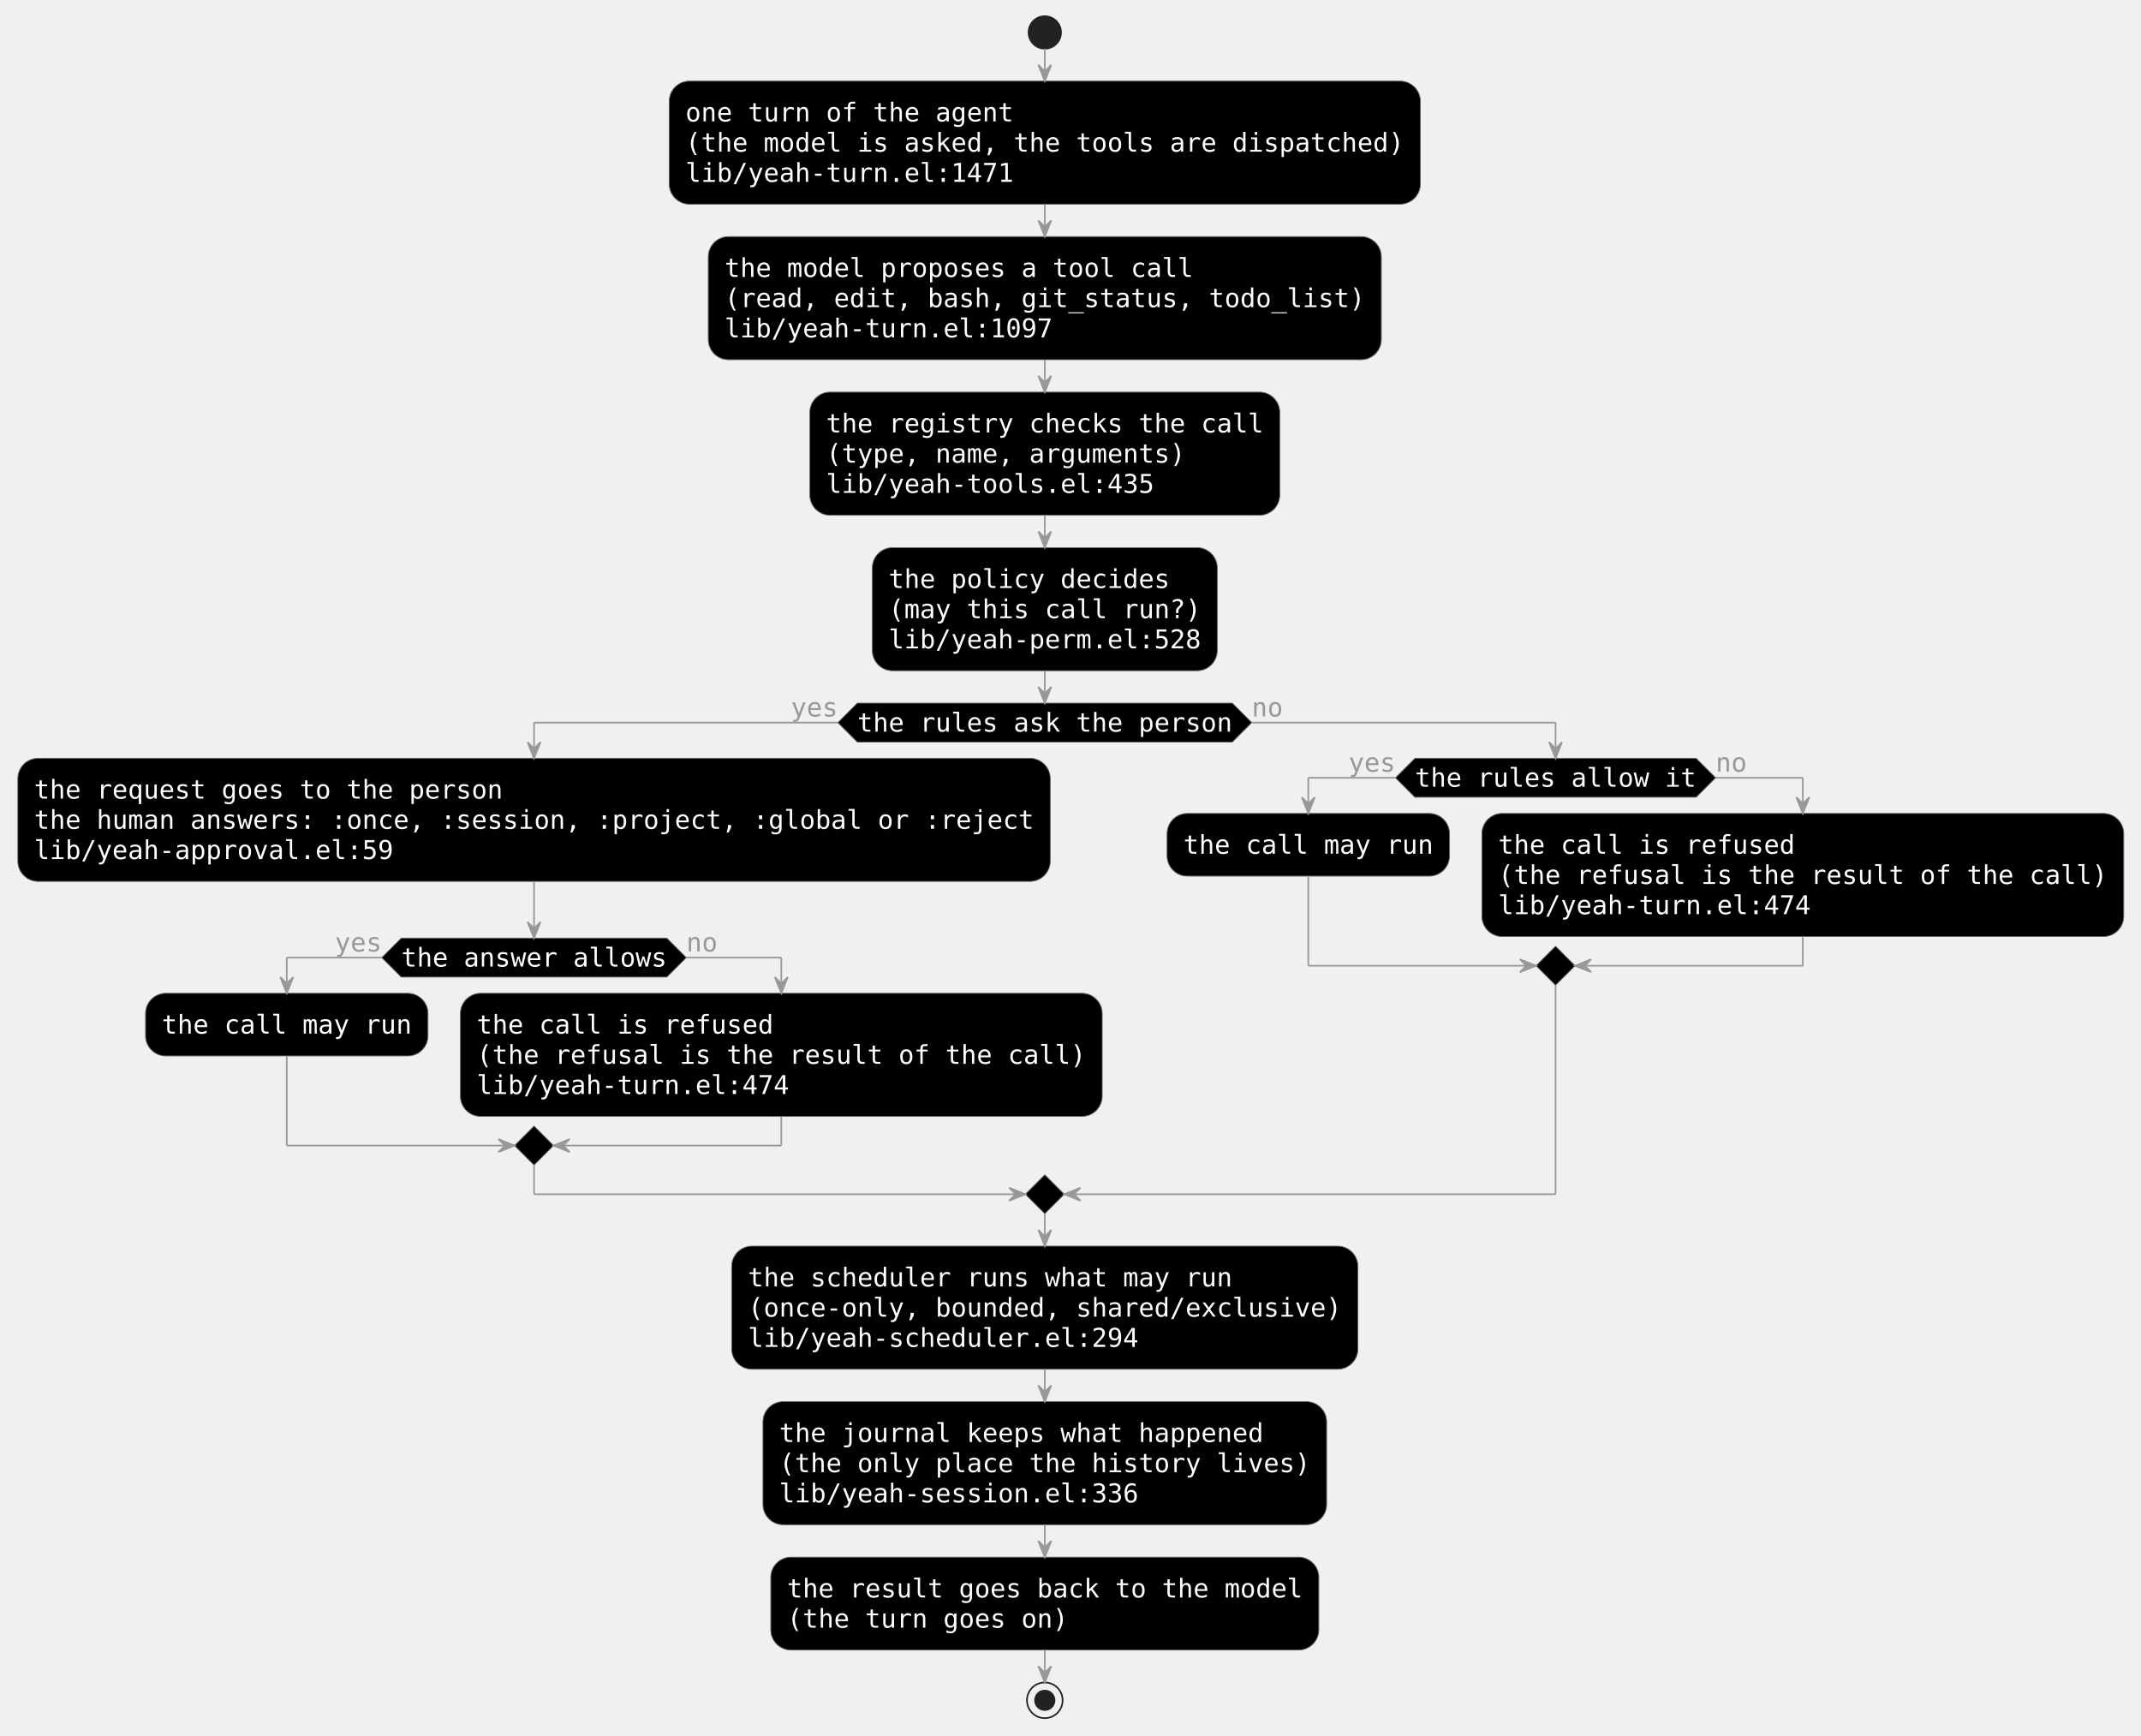
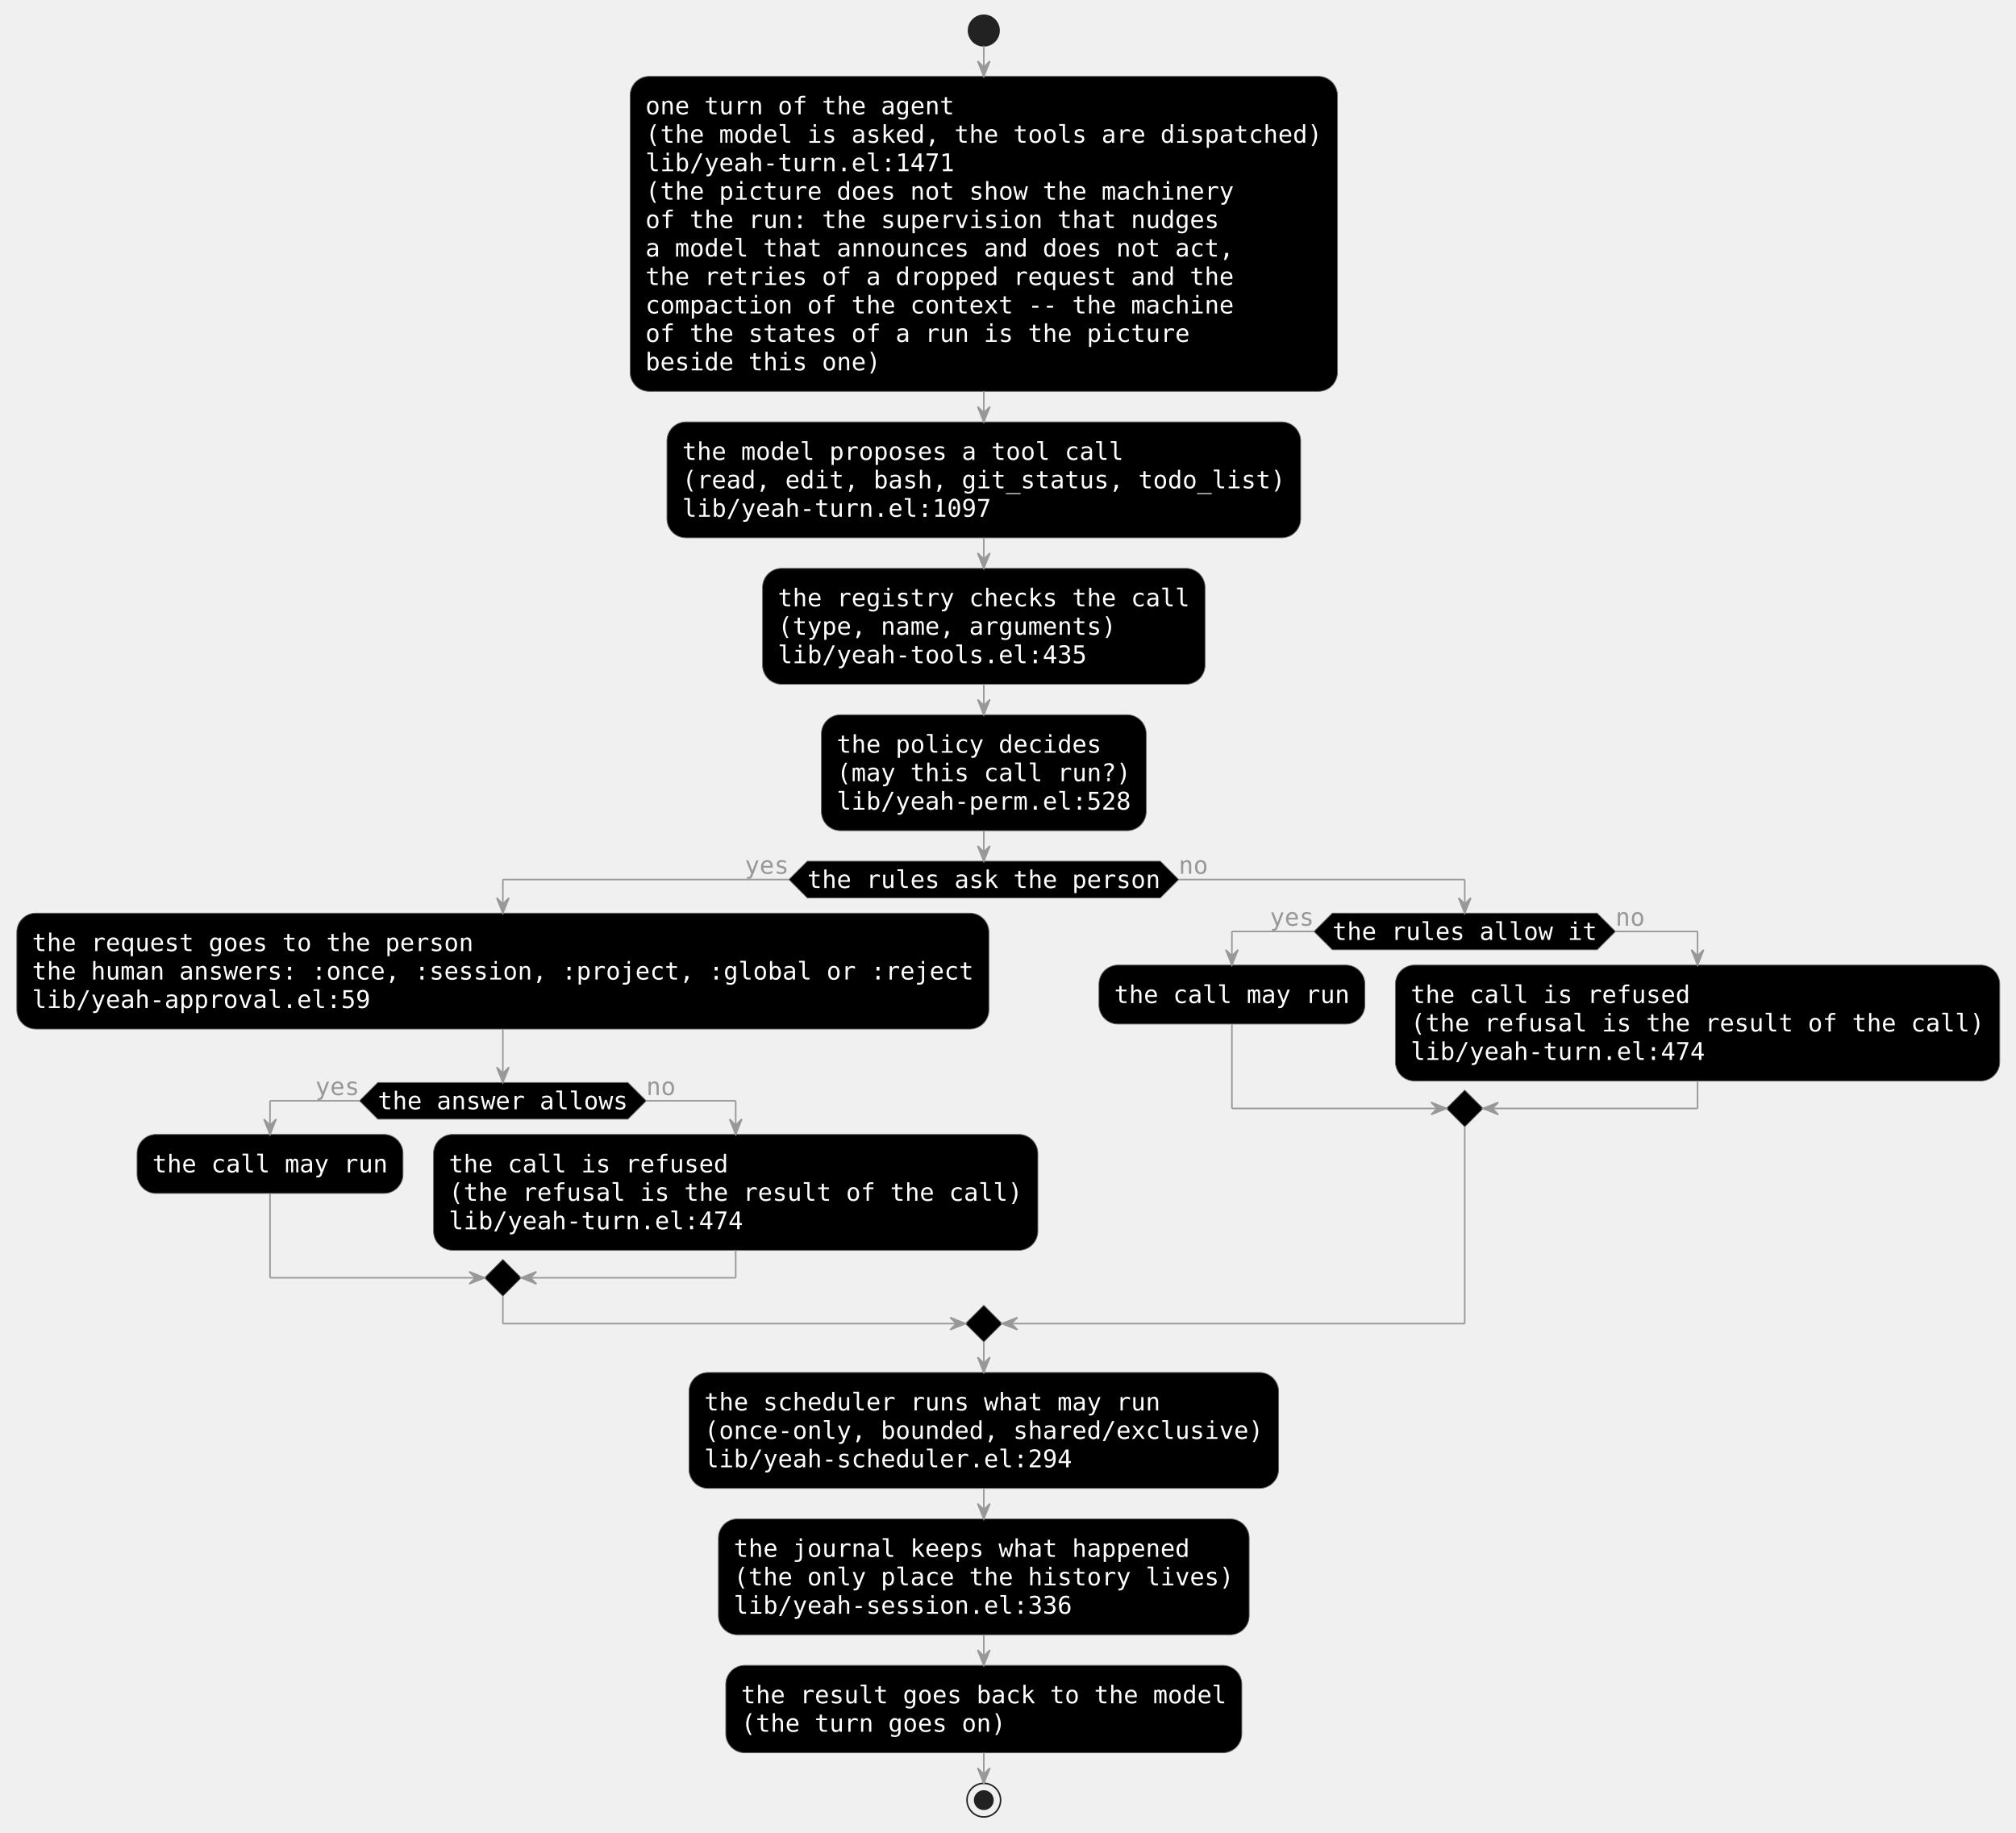
- <svg xmlns="http://www.w3.org/2000/svg" contentStyleType="text/css" data-diagram-type="ACTIVITY" height="1070px" preserveAspectRatio="none" style="width:1320px;height:1070px;background:#000000;" version="1.1" viewBox="0 0 1320 1070" width="1320px" zoomAndPan="magnify">
+ <svg xmlns="http://www.w3.org/2000/svg" contentStyleType="text/css" data-diagram-type="ACTIVITY" height="1200px" preserveAspectRatio="none" style="width:1320px;height:1200px;background:#000000;" version="1.1" viewBox="0 0 1320 1200" width="1320px" zoomAndPan="magnify">
  <defs />
  <g>
    <ellipse cx="644.152" cy="20" fill="#222222" rx="10" ry="10" style="stroke:#222222;stroke-width:1;" />
-     <rect fill="#000000" height="75.875" rx="12.5" ry="12.5" style="stroke:#646464;stroke-width:0.5;" width="463.109" x="412.598" y="50" />
+     <rect fill="#000000" height="206.25" rx="12.5" ry="12.5" style="stroke:#646464;stroke-width:0.5;" width="463.109" x="412.598" y="50" />
    <text fill="#FFFFFF" font-family="'DejaVu Sans Mono'" font-size="16" lengthAdjust="spacing" textLength="202.289" x="422.598" y="74.852">one turn of the agent</text>
    <text fill="#FFFFFF" font-family="'DejaVu Sans Mono'" font-size="16" lengthAdjust="spacing" textLength="443.109" x="422.598" y="93.477">(the model is asked, the tools are dispatched)</text>
    <text fill="#FFFFFF" font-family="'DejaVu Sans Mono'" font-size="16" lengthAdjust="spacing" textLength="202.289" x="422.598" y="112.102">lib/yeah-turn.el:1471</text>
-     <rect fill="#000000" height="75.875" rx="12.5" ry="12.5" style="stroke:#646464;stroke-width:0.5;" width="414.945" x="436.68" y="145.875" />
-     <text fill="#FFFFFF" font-family="'DejaVu Sans Mono'" font-size="16" lengthAdjust="spacing" textLength="288.984" x="446.68" y="170.727">the model proposes a tool call</text>
-     <text fill="#FFFFFF" font-family="'DejaVu Sans Mono'" font-size="16" lengthAdjust="spacing" textLength="394.945" x="446.68" y="189.352">(read, edit, bash, git_status, todo_list)</text>
-     <text fill="#FFFFFF" font-family="'DejaVu Sans Mono'" font-size="16" lengthAdjust="spacing" textLength="202.289" x="446.68" y="207.977">lib/yeah-turn.el:1097</text>
-     <rect fill="#000000" height="75.875" rx="12.5" ry="12.5" style="stroke:#646464;stroke-width:0.5;" width="289.719" x="499.293" y="241.75" />
-     <text fill="#FFFFFF" font-family="'DejaVu Sans Mono'" font-size="16" lengthAdjust="spacing" textLength="269.719" x="509.293" y="266.602">the registry checks the call</text>
-     <text fill="#FFFFFF" font-family="'DejaVu Sans Mono'" font-size="16" lengthAdjust="spacing" textLength="221.555" x="509.293" y="285.227">(type, name, arguments)</text>
-     <text fill="#FFFFFF" font-family="'DejaVu Sans Mono'" font-size="16" lengthAdjust="spacing" textLength="202.289" x="509.293" y="303.852">lib/yeah-tools.el:435</text>
-     <rect fill="#000000" height="75.875" rx="12.5" ry="12.5" style="stroke:#646464;stroke-width:0.5;" width="212.656" x="537.824" y="337.625" />
-     <text fill="#FFFFFF" font-family="'DejaVu Sans Mono'" font-size="16" lengthAdjust="spacing" textLength="173.391" x="547.824" y="362.477">the policy decides</text>
-     <text fill="#FFFFFF" font-family="'DejaVu Sans Mono'" font-size="16" lengthAdjust="spacing" textLength="192.656" x="547.824" y="381.102">(may this call run?)</text>
-     <text fill="#FFFFFF" font-family="'DejaVu Sans Mono'" font-size="16" lengthAdjust="spacing" textLength="192.656" x="547.824" y="399.727">lib/yeah-perm.el:528</text>
-     <polygon fill="#000000" points="528.559,433.5,759.746,433.5,771.746,445.5,759.746,457.5,528.559,457.5,516.559,445.5,528.559,433.5" style="stroke:#646464;stroke-width:0.5;" />
-     <text fill="#FFFFFF" font-family="'DejaVu Sans Mono'" font-size="16" lengthAdjust="spacing" textLength="231.188" x="528.559" y="451.039">the rules ask the person</text>
-     <text fill="#989898" font-family="'DejaVu Sans Mono'" font-size="16" lengthAdjust="spacing" textLength="28.898" x="487.66" y="441.727">yes</text>
-     <text fill="#989898" font-family="'DejaVu Sans Mono'" font-size="16" lengthAdjust="spacing" textLength="19.266" x="771.746" y="441.727">no</text>
-     <rect fill="#000000" height="75.875" rx="12.5" ry="12.5" style="stroke:#646464;stroke-width:0.5;" width="636.5" x="11" y="467.5" />
-     <text fill="#FFFFFF" font-family="'DejaVu Sans Mono'" font-size="16" lengthAdjust="spacing" textLength="288.984" x="21" y="492.352">the request goes to the person</text>
-     <text fill="#FFFFFF" font-family="'DejaVu Sans Mono'" font-size="16" lengthAdjust="spacing" textLength="616.5" x="21" y="510.977">the human answers: :once, :session, :project, :global or :reject</text>
-     <text fill="#FFFFFF" font-family="'DejaVu Sans Mono'" font-size="16" lengthAdjust="spacing" textLength="221.555" x="21" y="529.602">lib/yeah-approval.el:59</text>
-     <polygon fill="#000000" points="247.371,578.375,411.129,578.375,423.129,590.375,411.129,602.375,247.371,602.375,235.371,590.375,247.371,578.375" style="stroke:#646464;stroke-width:0.5;" />
-     <text fill="#FFFFFF" font-family="'DejaVu Sans Mono'" font-size="16" lengthAdjust="spacing" textLength="163.758" x="247.371" y="595.914">the answer allows</text>
-     <text fill="#989898" font-family="'DejaVu Sans Mono'" font-size="16" lengthAdjust="spacing" textLength="28.898" x="206.473" y="586.602">yes</text>
-     <text fill="#989898" font-family="'DejaVu Sans Mono'" font-size="16" lengthAdjust="spacing" textLength="19.266" x="423.129" y="586.602">no</text>
-     <rect fill="#000000" height="38.625" rx="12.5" ry="12.5" style="stroke:#646464;stroke-width:0.5;" width="174.125" x="89.736" y="612.375" />
-     <text fill="#FFFFFF" font-family="'DejaVu Sans Mono'" font-size="16" lengthAdjust="spacing" textLength="154.125" x="99.736" y="637.227">the call may run</text>
-     <rect fill="#000000" height="75.875" rx="12.5" ry="12.5" style="stroke:#646464;stroke-width:0.5;" width="395.68" x="283.861" y="612.375" />
-     <text fill="#FFFFFF" font-family="'DejaVu Sans Mono'" font-size="16" lengthAdjust="spacing" textLength="183.023" x="293.861" y="637.227">the call is refused</text>
-     <text fill="#FFFFFF" font-family="'DejaVu Sans Mono'" font-size="16" lengthAdjust="spacing" textLength="375.68" x="293.861" y="655.852">(the refusal is the result of the call)</text>
-     <text fill="#FFFFFF" font-family="'DejaVu Sans Mono'" font-size="16" lengthAdjust="spacing" textLength="192.656" x="293.861" y="674.477">lib/yeah-turn.el:474</text>
-     <polygon fill="#000000" points="329.25,694.25,341.25,706.25,329.25,718.25,317.25,706.25,329.25,694.25" style="stroke:#646464;stroke-width:0.5;" />
-     <polygon fill="#000000" points="872.359,467.5,1045.75,467.5,1057.75,479.5,1045.75,491.5,872.359,491.5,860.359,479.5,872.359,467.5" style="stroke:#646464;stroke-width:0.5;" />
-     <text fill="#FFFFFF" font-family="'DejaVu Sans Mono'" font-size="16" lengthAdjust="spacing" textLength="173.391" x="872.359" y="485.039">the rules allow it</text>
-     <text fill="#989898" font-family="'DejaVu Sans Mono'" font-size="16" lengthAdjust="spacing" textLength="28.898" x="831.461" y="475.727">yes</text>
-     <text fill="#989898" font-family="'DejaVu Sans Mono'" font-size="16" lengthAdjust="spacing" textLength="19.266" x="1057.75" y="475.727">no</text>
-     <rect fill="#000000" height="38.625" rx="12.5" ry="12.5" style="stroke:#646464;stroke-width:0.5;" width="174.125" x="719.541" y="501.5" />
-     <text fill="#FFFFFF" font-family="'DejaVu Sans Mono'" font-size="16" lengthAdjust="spacing" textLength="154.125" x="729.541" y="526.352">the call may run</text>
-     <rect fill="#000000" height="75.875" rx="12.5" ry="12.5" style="stroke:#646464;stroke-width:0.5;" width="395.68" x="913.666" y="501.5" />
-     <text fill="#FFFFFF" font-family="'DejaVu Sans Mono'" font-size="16" lengthAdjust="spacing" textLength="183.023" x="923.666" y="526.352">the call is refused</text>
-     <text fill="#FFFFFF" font-family="'DejaVu Sans Mono'" font-size="16" lengthAdjust="spacing" textLength="375.68" x="923.666" y="544.977">(the refusal is the result of the call)</text>
-     <text fill="#FFFFFF" font-family="'DejaVu Sans Mono'" font-size="16" lengthAdjust="spacing" textLength="192.656" x="923.666" y="563.602">lib/yeah-turn.el:474</text>
-     <polygon fill="#000000" points="959.055,583.375,971.055,595.375,959.055,607.375,947.055,595.375,959.055,583.375" style="stroke:#646464;stroke-width:0.5;" />
-     <polygon fill="#000000" points="644.152,724.25,656.152,736.25,644.152,748.25,632.152,736.25,644.152,724.25" style="stroke:#646464;stroke-width:0.5;" />
-     <rect fill="#000000" height="75.875" rx="12.5" ry="12.5" style="stroke:#646464;stroke-width:0.5;" width="386.047" x="451.129" y="768.25" />
-     <text fill="#FFFFFF" font-family="'DejaVu Sans Mono'" font-size="16" lengthAdjust="spacing" textLength="298.617" x="461.129" y="793.102">the scheduler runs what may run</text>
-     <text fill="#FFFFFF" font-family="'DejaVu Sans Mono'" font-size="16" lengthAdjust="spacing" textLength="366.047" x="461.129" y="811.727">(once-only, bounded, shared/exclusive)</text>
-     <text fill="#FFFFFF" font-family="'DejaVu Sans Mono'" font-size="16" lengthAdjust="spacing" textLength="240.82" x="461.129" y="830.352">lib/yeah-scheduler.el:294</text>
-     <rect fill="#000000" height="75.875" rx="12.5" ry="12.5" style="stroke:#646464;stroke-width:0.5;" width="347.516" x="470.394" y="864.125" />
-     <text fill="#FFFFFF" font-family="'DejaVu Sans Mono'" font-size="16" lengthAdjust="spacing" textLength="298.617" x="480.394" y="888.977">the journal keeps what happened</text>
-     <text fill="#FFFFFF" font-family="'DejaVu Sans Mono'" font-size="16" lengthAdjust="spacing" textLength="327.516" x="480.394" y="907.602">(the only place the history lives)</text>
-     <text fill="#FFFFFF" font-family="'DejaVu Sans Mono'" font-size="16" lengthAdjust="spacing" textLength="221.555" x="480.394" y="926.227">lib/yeah-session.el:336</text>
-     <rect fill="#000000" height="57.25" rx="12.5" ry="12.5" style="stroke:#646464;stroke-width:0.5;" width="337.883" x="475.211" y="960" />
-     <text fill="#FFFFFF" font-family="'DejaVu Sans Mono'" font-size="16" lengthAdjust="spacing" textLength="317.883" x="485.211" y="984.852">the result goes back to the model</text>
-     <text fill="#FFFFFF" font-family="'DejaVu Sans Mono'" font-size="16" lengthAdjust="spacing" textLength="173.391" x="485.211" y="1003.477">(the turn goes on)</text>
-     <ellipse cx="644.152" cy="1048.25" fill="none" rx="11" ry="11" style="stroke:#222222;stroke-width:1;" />
-     <ellipse cx="644.152" cy="1048.25" fill="#222222" rx="6" ry="6" style="stroke:#222222;stroke-width:1;" />
+     <text fill="#FFFFFF" font-family="'DejaVu Sans Mono'" font-size="16" lengthAdjust="spacing" textLength="385.312" x="422.598" y="130.727">(the picture does not show the machinery</text>
+     <text fill="#FFFFFF" font-family="'DejaVu Sans Mono'" font-size="16" lengthAdjust="spacing" textLength="375.68" x="422.598" y="149.352">of the run: the supervision that nudges</text>
+     <text fill="#FFFFFF" font-family="'DejaVu Sans Mono'" font-size="16" lengthAdjust="spacing" textLength="385.312" x="422.598" y="167.977">a model that announces and does not act,</text>
+     <text fill="#FFFFFF" font-family="'DejaVu Sans Mono'" font-size="16" lengthAdjust="spacing" textLength="385.312" x="422.598" y="186.602">the retries of a dropped request and the</text>
+     <text fill="#FFFFFF" font-family="'DejaVu Sans Mono'" font-size="16" lengthAdjust="spacing" textLength="385.312" x="422.598" y="205.227">compaction of the context -- the machine</text>
+     <text fill="#FFFFFF" font-family="'DejaVu Sans Mono'" font-size="16" lengthAdjust="spacing" textLength="356.414" x="422.598" y="223.852">of the states of a run is the picture</text>
+     <text fill="#FFFFFF" font-family="'DejaVu Sans Mono'" font-size="16" lengthAdjust="spacing" textLength="154.125" x="422.598" y="242.477">beside this one)</text>
+     <rect fill="#000000" height="75.875" rx="12.5" ry="12.5" style="stroke:#646464;stroke-width:0.5;" width="414.945" x="436.68" y="276.25" />
+     <text fill="#FFFFFF" font-family="'DejaVu Sans Mono'" font-size="16" lengthAdjust="spacing" textLength="288.984" x="446.68" y="301.102">the model proposes a tool call</text>
+     <text fill="#FFFFFF" font-family="'DejaVu Sans Mono'" font-size="16" lengthAdjust="spacing" textLength="394.945" x="446.68" y="319.727">(read, edit, bash, git_status, todo_list)</text>
+     <text fill="#FFFFFF" font-family="'DejaVu Sans Mono'" font-size="16" lengthAdjust="spacing" textLength="202.289" x="446.68" y="338.352">lib/yeah-turn.el:1097</text>
+     <rect fill="#000000" height="75.875" rx="12.5" ry="12.5" style="stroke:#646464;stroke-width:0.5;" width="289.719" x="499.293" y="372.125" />
+     <text fill="#FFFFFF" font-family="'DejaVu Sans Mono'" font-size="16" lengthAdjust="spacing" textLength="269.719" x="509.293" y="396.977">the registry checks the call</text>
+     <text fill="#FFFFFF" font-family="'DejaVu Sans Mono'" font-size="16" lengthAdjust="spacing" textLength="221.555" x="509.293" y="415.602">(type, name, arguments)</text>
+     <text fill="#FFFFFF" font-family="'DejaVu Sans Mono'" font-size="16" lengthAdjust="spacing" textLength="202.289" x="509.293" y="434.227">lib/yeah-tools.el:435</text>
+     <rect fill="#000000" height="75.875" rx="12.5" ry="12.5" style="stroke:#646464;stroke-width:0.5;" width="212.656" x="537.824" y="468" />
+     <text fill="#FFFFFF" font-family="'DejaVu Sans Mono'" font-size="16" lengthAdjust="spacing" textLength="173.391" x="547.824" y="492.852">the policy decides</text>
+     <text fill="#FFFFFF" font-family="'DejaVu Sans Mono'" font-size="16" lengthAdjust="spacing" textLength="192.656" x="547.824" y="511.477">(may this call run?)</text>
+     <text fill="#FFFFFF" font-family="'DejaVu Sans Mono'" font-size="16" lengthAdjust="spacing" textLength="192.656" x="547.824" y="530.102">lib/yeah-perm.el:528</text>
+     <polygon fill="#000000" points="528.559,563.875,759.746,563.875,771.746,575.875,759.746,587.875,528.559,587.875,516.559,575.875,528.559,563.875" style="stroke:#646464;stroke-width:0.5;" />
+     <text fill="#FFFFFF" font-family="'DejaVu Sans Mono'" font-size="16" lengthAdjust="spacing" textLength="231.188" x="528.559" y="581.414">the rules ask the person</text>
+     <text fill="#989898" font-family="'DejaVu Sans Mono'" font-size="16" lengthAdjust="spacing" textLength="28.898" x="487.66" y="572.102">yes</text>
+     <text fill="#989898" font-family="'DejaVu Sans Mono'" font-size="16" lengthAdjust="spacing" textLength="19.266" x="771.746" y="572.102">no</text>
+     <rect fill="#000000" height="75.875" rx="12.5" ry="12.5" style="stroke:#646464;stroke-width:0.5;" width="636.5" x="11" y="597.875" />
+     <text fill="#FFFFFF" font-family="'DejaVu Sans Mono'" font-size="16" lengthAdjust="spacing" textLength="288.984" x="21" y="622.727">the request goes to the person</text>
+     <text fill="#FFFFFF" font-family="'DejaVu Sans Mono'" font-size="16" lengthAdjust="spacing" textLength="616.5" x="21" y="641.352">the human answers: :once, :session, :project, :global or :reject</text>
+     <text fill="#FFFFFF" font-family="'DejaVu Sans Mono'" font-size="16" lengthAdjust="spacing" textLength="221.555" x="21" y="659.977">lib/yeah-approval.el:59</text>
+     <polygon fill="#000000" points="247.371,708.75,411.129,708.75,423.129,720.75,411.129,732.75,247.371,732.75,235.371,720.75,247.371,708.75" style="stroke:#646464;stroke-width:0.5;" />
+     <text fill="#FFFFFF" font-family="'DejaVu Sans Mono'" font-size="16" lengthAdjust="spacing" textLength="163.758" x="247.371" y="726.289">the answer allows</text>
+     <text fill="#989898" font-family="'DejaVu Sans Mono'" font-size="16" lengthAdjust="spacing" textLength="28.898" x="206.473" y="716.977">yes</text>
+     <text fill="#989898" font-family="'DejaVu Sans Mono'" font-size="16" lengthAdjust="spacing" textLength="19.266" x="423.129" y="716.977">no</text>
+     <rect fill="#000000" height="38.625" rx="12.5" ry="12.5" style="stroke:#646464;stroke-width:0.5;" width="174.125" x="89.736" y="742.75" />
+     <text fill="#FFFFFF" font-family="'DejaVu Sans Mono'" font-size="16" lengthAdjust="spacing" textLength="154.125" x="99.736" y="767.602">the call may run</text>
+     <rect fill="#000000" height="75.875" rx="12.5" ry="12.5" style="stroke:#646464;stroke-width:0.5;" width="395.68" x="283.861" y="742.75" />
+     <text fill="#FFFFFF" font-family="'DejaVu Sans Mono'" font-size="16" lengthAdjust="spacing" textLength="183.023" x="293.861" y="767.602">the call is refused</text>
+     <text fill="#FFFFFF" font-family="'DejaVu Sans Mono'" font-size="16" lengthAdjust="spacing" textLength="375.68" x="293.861" y="786.227">(the refusal is the result of the call)</text>
+     <text fill="#FFFFFF" font-family="'DejaVu Sans Mono'" font-size="16" lengthAdjust="spacing" textLength="192.656" x="293.861" y="804.852">lib/yeah-turn.el:474</text>
+     <polygon fill="#000000" points="329.25,824.625,341.25,836.625,329.25,848.625,317.25,836.625,329.25,824.625" style="stroke:#646464;stroke-width:0.5;" />
+     <polygon fill="#000000" points="872.359,597.875,1045.75,597.875,1057.75,609.875,1045.75,621.875,872.359,621.875,860.359,609.875,872.359,597.875" style="stroke:#646464;stroke-width:0.5;" />
+     <text fill="#FFFFFF" font-family="'DejaVu Sans Mono'" font-size="16" lengthAdjust="spacing" textLength="173.391" x="872.359" y="615.414">the rules allow it</text>
+     <text fill="#989898" font-family="'DejaVu Sans Mono'" font-size="16" lengthAdjust="spacing" textLength="28.898" x="831.461" y="606.102">yes</text>
+     <text fill="#989898" font-family="'DejaVu Sans Mono'" font-size="16" lengthAdjust="spacing" textLength="19.266" x="1057.75" y="606.102">no</text>
+     <rect fill="#000000" height="38.625" rx="12.5" ry="12.5" style="stroke:#646464;stroke-width:0.5;" width="174.125" x="719.541" y="631.875" />
+     <text fill="#FFFFFF" font-family="'DejaVu Sans Mono'" font-size="16" lengthAdjust="spacing" textLength="154.125" x="729.541" y="656.727">the call may run</text>
+     <rect fill="#000000" height="75.875" rx="12.5" ry="12.5" style="stroke:#646464;stroke-width:0.5;" width="395.68" x="913.666" y="631.875" />
+     <text fill="#FFFFFF" font-family="'DejaVu Sans Mono'" font-size="16" lengthAdjust="spacing" textLength="183.023" x="923.666" y="656.727">the call is refused</text>
+     <text fill="#FFFFFF" font-family="'DejaVu Sans Mono'" font-size="16" lengthAdjust="spacing" textLength="375.68" x="923.666" y="675.352">(the refusal is the result of the call)</text>
+     <text fill="#FFFFFF" font-family="'DejaVu Sans Mono'" font-size="16" lengthAdjust="spacing" textLength="192.656" x="923.666" y="693.977">lib/yeah-turn.el:474</text>
+     <polygon fill="#000000" points="959.055,713.75,971.055,725.75,959.055,737.75,947.055,725.75,959.055,713.75" style="stroke:#646464;stroke-width:0.5;" />
+     <polygon fill="#000000" points="644.152,854.625,656.152,866.625,644.152,878.625,632.152,866.625,644.152,854.625" style="stroke:#646464;stroke-width:0.5;" />
+     <rect fill="#000000" height="75.875" rx="12.5" ry="12.5" style="stroke:#646464;stroke-width:0.5;" width="386.047" x="451.129" y="898.625" />
+     <text fill="#FFFFFF" font-family="'DejaVu Sans Mono'" font-size="16" lengthAdjust="spacing" textLength="298.617" x="461.129" y="923.477">the scheduler runs what may run</text>
+     <text fill="#FFFFFF" font-family="'DejaVu Sans Mono'" font-size="16" lengthAdjust="spacing" textLength="366.047" x="461.129" y="942.102">(once-only, bounded, shared/exclusive)</text>
+     <text fill="#FFFFFF" font-family="'DejaVu Sans Mono'" font-size="16" lengthAdjust="spacing" textLength="240.82" x="461.129" y="960.727">lib/yeah-scheduler.el:294</text>
+     <rect fill="#000000" height="75.875" rx="12.5" ry="12.5" style="stroke:#646464;stroke-width:0.5;" width="347.516" x="470.394" y="994.5" />
+     <text fill="#FFFFFF" font-family="'DejaVu Sans Mono'" font-size="16" lengthAdjust="spacing" textLength="298.617" x="480.394" y="1019.352">the journal keeps what happened</text>
+     <text fill="#FFFFFF" font-family="'DejaVu Sans Mono'" font-size="16" lengthAdjust="spacing" textLength="327.516" x="480.394" y="1037.977">(the only place the history lives)</text>
+     <text fill="#FFFFFF" font-family="'DejaVu Sans Mono'" font-size="16" lengthAdjust="spacing" textLength="221.555" x="480.394" y="1056.602">lib/yeah-session.el:336</text>
+     <rect fill="#000000" height="57.25" rx="12.5" ry="12.5" style="stroke:#646464;stroke-width:0.5;" width="337.883" x="475.211" y="1090.375" />
+     <text fill="#FFFFFF" font-family="'DejaVu Sans Mono'" font-size="16" lengthAdjust="spacing" textLength="317.883" x="485.211" y="1115.227">the result goes back to the model</text>
+     <text fill="#FFFFFF" font-family="'DejaVu Sans Mono'" font-size="16" lengthAdjust="spacing" textLength="173.391" x="485.211" y="1133.852">(the turn goes on)</text>
+     <ellipse cx="644.152" cy="1178.625" fill="none" rx="11" ry="11" style="stroke:#222222;stroke-width:1;" />
+     <ellipse cx="644.152" cy="1178.625" fill="#222222" rx="6" ry="6" style="stroke:#222222;stroke-width:1;" />
    <line style="stroke:#989898;stroke-width:1;" x1="644.152" x2="644.152" y1="30" y2="50" />
    <polygon fill="#989898" points="640.152,40,644.152,50,648.152,40,644.152,44" style="stroke:#989898;stroke-width:1;" />
-     <line style="stroke:#989898;stroke-width:1;" x1="644.152" x2="644.152" y1="125.875" y2="145.875" />
-     <polygon fill="#989898" points="640.152,135.875,644.152,145.875,648.152,135.875,644.152,139.875" style="stroke:#989898;stroke-width:1;" />
-     <line style="stroke:#989898;stroke-width:1;" x1="644.152" x2="644.152" y1="221.75" y2="241.75" />
-     <polygon fill="#989898" points="640.152,231.75,644.152,241.75,648.152,231.75,644.152,235.75" style="stroke:#989898;stroke-width:1;" />
-     <line style="stroke:#989898;stroke-width:1;" x1="644.152" x2="644.152" y1="317.625" y2="337.625" />
-     <polygon fill="#989898" points="640.152,327.625,644.152,337.625,648.152,327.625,644.152,331.625" style="stroke:#989898;stroke-width:1;" />
-     <line style="stroke:#989898;stroke-width:1;" x1="235.371" x2="176.799" y1="590.375" y2="590.375" />
-     <line style="stroke:#989898;stroke-width:1;" x1="176.799" x2="176.799" y1="590.375" y2="612.375" />
-     <polygon fill="#989898" points="172.799,602.375,176.799,612.375,180.799,602.375,176.799,606.375" style="stroke:#989898;stroke-width:1;" />
-     <line style="stroke:#989898;stroke-width:1;" x1="423.129" x2="481.701" y1="590.375" y2="590.375" />
-     <line style="stroke:#989898;stroke-width:1;" x1="481.701" x2="481.701" y1="590.375" y2="612.375" />
-     <polygon fill="#989898" points="477.701,602.375,481.701,612.375,485.701,602.375,481.701,606.375" style="stroke:#989898;stroke-width:1;" />
-     <line style="stroke:#989898;stroke-width:1;" x1="176.799" x2="176.799" y1="651" y2="706.25" />
-     <line style="stroke:#989898;stroke-width:1;" x1="176.799" x2="317.25" y1="706.25" y2="706.25" />
-     <polygon fill="#989898" points="307.25,702.25,317.25,706.25,307.25,710.25,311.25,706.25" style="stroke:#989898;stroke-width:1;" />
-     <line style="stroke:#989898;stroke-width:1;" x1="481.701" x2="481.701" y1="688.25" y2="706.25" />
-     <line style="stroke:#989898;stroke-width:1;" x1="481.701" x2="341.25" y1="706.25" y2="706.25" />
-     <polygon fill="#989898" points="351.25,702.25,341.25,706.25,351.25,710.25,347.25,706.25" style="stroke:#989898;stroke-width:1;" />
-     <line style="stroke:#989898;stroke-width:1;" x1="329.25" x2="329.25" y1="543.375" y2="578.375" />
-     <polygon fill="#989898" points="325.25,568.375,329.25,578.375,333.25,568.375,329.25,572.375" style="stroke:#989898;stroke-width:1;" />
-     <line style="stroke:#989898;stroke-width:1;" x1="860.359" x2="806.604" y1="479.5" y2="479.5" />
-     <line style="stroke:#989898;stroke-width:1;" x1="806.604" x2="806.604" y1="479.5" y2="501.5" />
-     <polygon fill="#989898" points="802.604,491.5,806.604,501.5,810.604,491.5,806.604,495.5" style="stroke:#989898;stroke-width:1;" />
-     <line style="stroke:#989898;stroke-width:1;" x1="1057.75" x2="1111.506" y1="479.5" y2="479.5" />
-     <line style="stroke:#989898;stroke-width:1;" x1="1111.506" x2="1111.506" y1="479.5" y2="501.5" />
-     <polygon fill="#989898" points="1107.506,491.5,1111.506,501.5,1115.506,491.5,1111.506,495.5" style="stroke:#989898;stroke-width:1;" />
-     <line style="stroke:#989898;stroke-width:1;" x1="806.604" x2="806.604" y1="540.125" y2="595.375" />
-     <line style="stroke:#989898;stroke-width:1;" x1="806.604" x2="947.055" y1="595.375" y2="595.375" />
-     <polygon fill="#989898" points="937.055,591.375,947.055,595.375,937.055,599.375,941.055,595.375" style="stroke:#989898;stroke-width:1;" />
-     <line style="stroke:#989898;stroke-width:1;" x1="1111.506" x2="1111.506" y1="577.375" y2="595.375" />
-     <line style="stroke:#989898;stroke-width:1;" x1="1111.506" x2="971.055" y1="595.375" y2="595.375" />
-     <polygon fill="#989898" points="981.055,591.375,971.055,595.375,981.055,599.375,977.055,595.375" style="stroke:#989898;stroke-width:1;" />
-     <line style="stroke:#989898;stroke-width:1;" x1="516.559" x2="329.25" y1="445.5" y2="445.5" />
-     <line style="stroke:#989898;stroke-width:1;" x1="329.25" x2="329.25" y1="445.5" y2="467.5" />
-     <polygon fill="#989898" points="325.25,457.5,329.25,467.5,333.25,457.5,329.25,461.5" style="stroke:#989898;stroke-width:1;" />
-     <line style="stroke:#989898;stroke-width:1;" x1="771.746" x2="959.055" y1="445.5" y2="445.5" />
-     <line style="stroke:#989898;stroke-width:1;" x1="959.055" x2="959.055" y1="445.5" y2="467.5" />
-     <polygon fill="#989898" points="955.055,457.5,959.055,467.5,963.055,457.5,959.055,461.5" style="stroke:#989898;stroke-width:1;" />
-     <line style="stroke:#989898;stroke-width:1;" x1="329.25" x2="329.25" y1="718.25" y2="736.25" />
-     <line style="stroke:#989898;stroke-width:1;" x1="329.25" x2="632.152" y1="736.25" y2="736.25" />
-     <polygon fill="#989898" points="622.152,732.25,632.152,736.25,622.152,740.25,626.152,736.25" style="stroke:#989898;stroke-width:1;" />
-     <line style="stroke:#989898;stroke-width:1;" x1="959.055" x2="959.055" y1="607.375" y2="736.25" />
-     <line style="stroke:#989898;stroke-width:1;" x1="959.055" x2="656.152" y1="736.25" y2="736.25" />
-     <polygon fill="#989898" points="666.152,732.25,656.152,736.25,666.152,740.25,662.152,736.25" style="stroke:#989898;stroke-width:1;" />
-     <line style="stroke:#989898;stroke-width:1;" x1="644.152" x2="644.152" y1="413.5" y2="433.5" />
-     <polygon fill="#989898" points="640.152,423.5,644.152,433.5,648.152,423.5,644.152,427.5" style="stroke:#989898;stroke-width:1;" />
-     <line style="stroke:#989898;stroke-width:1;" x1="644.152" x2="644.152" y1="748.25" y2="768.25" />
-     <polygon fill="#989898" points="640.152,758.25,644.152,768.25,648.152,758.25,644.152,762.25" style="stroke:#989898;stroke-width:1;" />
-     <line style="stroke:#989898;stroke-width:1;" x1="644.152" x2="644.152" y1="844.125" y2="864.125" />
-     <polygon fill="#989898" points="640.152,854.125,644.152,864.125,648.152,854.125,644.152,858.125" style="stroke:#989898;stroke-width:1;" />
-     <line style="stroke:#989898;stroke-width:1;" x1="644.152" x2="644.152" y1="940" y2="960" />
-     <polygon fill="#989898" points="640.152,950,644.152,960,648.152,950,644.152,954" style="stroke:#989898;stroke-width:1;" />
-     <line style="stroke:#989898;stroke-width:1;" x1="644.152" x2="644.152" y1="1017.25" y2="1037.25" />
-     <polygon fill="#989898" points="640.152,1027.25,644.152,1037.25,648.152,1027.25,644.152,1031.25" style="stroke:#989898;stroke-width:1;" />
+     <line style="stroke:#989898;stroke-width:1;" x1="644.152" x2="644.152" y1="256.25" y2="276.25" />
+     <polygon fill="#989898" points="640.152,266.25,644.152,276.25,648.152,266.25,644.152,270.25" style="stroke:#989898;stroke-width:1;" />
+     <line style="stroke:#989898;stroke-width:1;" x1="644.152" x2="644.152" y1="352.125" y2="372.125" />
+     <polygon fill="#989898" points="640.152,362.125,644.152,372.125,648.152,362.125,644.152,366.125" style="stroke:#989898;stroke-width:1;" />
+     <line style="stroke:#989898;stroke-width:1;" x1="644.152" x2="644.152" y1="448" y2="468" />
+     <polygon fill="#989898" points="640.152,458,644.152,468,648.152,458,644.152,462" style="stroke:#989898;stroke-width:1;" />
+     <line style="stroke:#989898;stroke-width:1;" x1="235.371" x2="176.799" y1="720.75" y2="720.75" />
+     <line style="stroke:#989898;stroke-width:1;" x1="176.799" x2="176.799" y1="720.75" y2="742.75" />
+     <polygon fill="#989898" points="172.799,732.75,176.799,742.75,180.799,732.75,176.799,736.75" style="stroke:#989898;stroke-width:1;" />
+     <line style="stroke:#989898;stroke-width:1;" x1="423.129" x2="481.701" y1="720.75" y2="720.75" />
+     <line style="stroke:#989898;stroke-width:1;" x1="481.701" x2="481.701" y1="720.75" y2="742.75" />
+     <polygon fill="#989898" points="477.701,732.75,481.701,742.75,485.701,732.75,481.701,736.75" style="stroke:#989898;stroke-width:1;" />
+     <line style="stroke:#989898;stroke-width:1;" x1="176.799" x2="176.799" y1="781.375" y2="836.625" />
+     <line style="stroke:#989898;stroke-width:1;" x1="176.799" x2="317.25" y1="836.625" y2="836.625" />
+     <polygon fill="#989898" points="307.25,832.625,317.25,836.625,307.25,840.625,311.25,836.625" style="stroke:#989898;stroke-width:1;" />
+     <line style="stroke:#989898;stroke-width:1;" x1="481.701" x2="481.701" y1="818.625" y2="836.625" />
+     <line style="stroke:#989898;stroke-width:1;" x1="481.701" x2="341.25" y1="836.625" y2="836.625" />
+     <polygon fill="#989898" points="351.25,832.625,341.25,836.625,351.25,840.625,347.25,836.625" style="stroke:#989898;stroke-width:1;" />
+     <line style="stroke:#989898;stroke-width:1;" x1="329.25" x2="329.25" y1="673.75" y2="708.75" />
+     <polygon fill="#989898" points="325.25,698.75,329.25,708.75,333.25,698.75,329.25,702.75" style="stroke:#989898;stroke-width:1;" />
+     <line style="stroke:#989898;stroke-width:1;" x1="860.359" x2="806.604" y1="609.875" y2="609.875" />
+     <line style="stroke:#989898;stroke-width:1;" x1="806.604" x2="806.604" y1="609.875" y2="631.875" />
+     <polygon fill="#989898" points="802.604,621.875,806.604,631.875,810.604,621.875,806.604,625.875" style="stroke:#989898;stroke-width:1;" />
+     <line style="stroke:#989898;stroke-width:1;" x1="1057.75" x2="1111.506" y1="609.875" y2="609.875" />
+     <line style="stroke:#989898;stroke-width:1;" x1="1111.506" x2="1111.506" y1="609.875" y2="631.875" />
+     <polygon fill="#989898" points="1107.506,621.875,1111.506,631.875,1115.506,621.875,1111.506,625.875" style="stroke:#989898;stroke-width:1;" />
+     <line style="stroke:#989898;stroke-width:1;" x1="806.604" x2="806.604" y1="670.5" y2="725.75" />
+     <line style="stroke:#989898;stroke-width:1;" x1="806.604" x2="947.055" y1="725.75" y2="725.75" />
+     <polygon fill="#989898" points="937.055,721.75,947.055,725.75,937.055,729.75,941.055,725.75" style="stroke:#989898;stroke-width:1;" />
+     <line style="stroke:#989898;stroke-width:1;" x1="1111.506" x2="1111.506" y1="707.75" y2="725.75" />
+     <line style="stroke:#989898;stroke-width:1;" x1="1111.506" x2="971.055" y1="725.75" y2="725.75" />
+     <polygon fill="#989898" points="981.055,721.75,971.055,725.75,981.055,729.75,977.055,725.75" style="stroke:#989898;stroke-width:1;" />
+     <line style="stroke:#989898;stroke-width:1;" x1="516.559" x2="329.25" y1="575.875" y2="575.875" />
+     <line style="stroke:#989898;stroke-width:1;" x1="329.25" x2="329.25" y1="575.875" y2="597.875" />
+     <polygon fill="#989898" points="325.25,587.875,329.25,597.875,333.25,587.875,329.25,591.875" style="stroke:#989898;stroke-width:1;" />
+     <line style="stroke:#989898;stroke-width:1;" x1="771.746" x2="959.055" y1="575.875" y2="575.875" />
+     <line style="stroke:#989898;stroke-width:1;" x1="959.055" x2="959.055" y1="575.875" y2="597.875" />
+     <polygon fill="#989898" points="955.055,587.875,959.055,597.875,963.055,587.875,959.055,591.875" style="stroke:#989898;stroke-width:1;" />
+     <line style="stroke:#989898;stroke-width:1;" x1="329.25" x2="329.25" y1="848.625" y2="866.625" />
+     <line style="stroke:#989898;stroke-width:1;" x1="329.25" x2="632.152" y1="866.625" y2="866.625" />
+     <polygon fill="#989898" points="622.152,862.625,632.152,866.625,622.152,870.625,626.152,866.625" style="stroke:#989898;stroke-width:1;" />
+     <line style="stroke:#989898;stroke-width:1;" x1="959.055" x2="959.055" y1="737.75" y2="866.625" />
+     <line style="stroke:#989898;stroke-width:1;" x1="959.055" x2="656.152" y1="866.625" y2="866.625" />
+     <polygon fill="#989898" points="666.152,862.625,656.152,866.625,666.152,870.625,662.152,866.625" style="stroke:#989898;stroke-width:1;" />
+     <line style="stroke:#989898;stroke-width:1;" x1="644.152" x2="644.152" y1="543.875" y2="563.875" />
+     <polygon fill="#989898" points="640.152,553.875,644.152,563.875,648.152,553.875,644.152,557.875" style="stroke:#989898;stroke-width:1;" />
+     <line style="stroke:#989898;stroke-width:1;" x1="644.152" x2="644.152" y1="878.625" y2="898.625" />
+     <polygon fill="#989898" points="640.152,888.625,644.152,898.625,648.152,888.625,644.152,892.625" style="stroke:#989898;stroke-width:1;" />
+     <line style="stroke:#989898;stroke-width:1;" x1="644.152" x2="644.152" y1="974.5" y2="994.5" />
+     <polygon fill="#989898" points="640.152,984.5,644.152,994.5,648.152,984.5,644.152,988.5" style="stroke:#989898;stroke-width:1;" />
+     <line style="stroke:#989898;stroke-width:1;" x1="644.152" x2="644.152" y1="1070.375" y2="1090.375" />
+     <polygon fill="#989898" points="640.152,1080.375,644.152,1090.375,648.152,1080.375,644.152,1084.375" style="stroke:#989898;stroke-width:1;" />
+     <line style="stroke:#989898;stroke-width:1;" x1="644.152" x2="644.152" y1="1147.625" y2="1167.625" />
+     <polygon fill="#989898" points="640.152,1157.625,644.152,1167.625,648.152,1157.625,644.152,1161.625" style="stroke:#989898;stroke-width:1;" />
  </g>
</svg>
